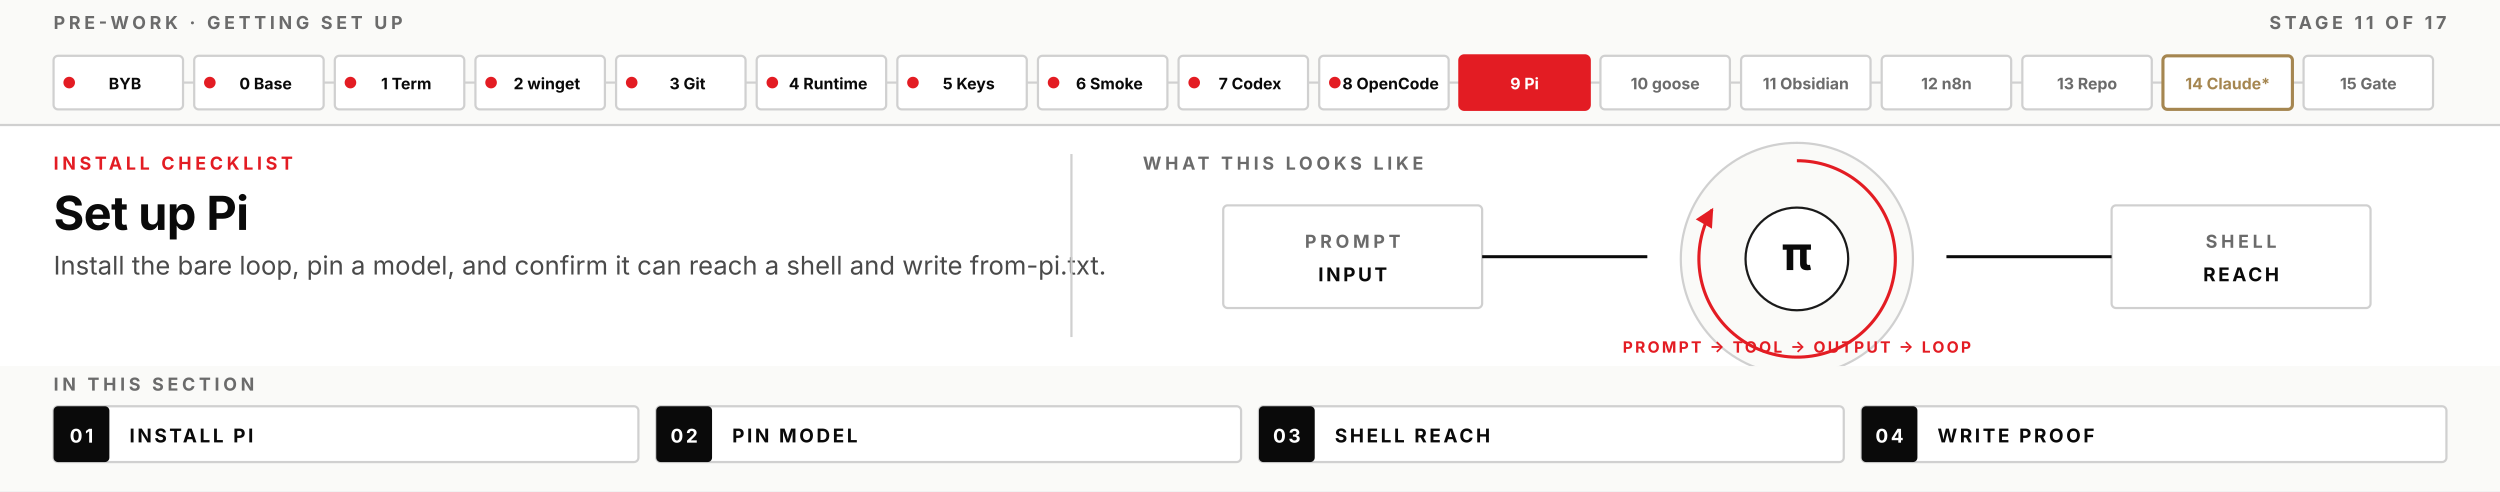
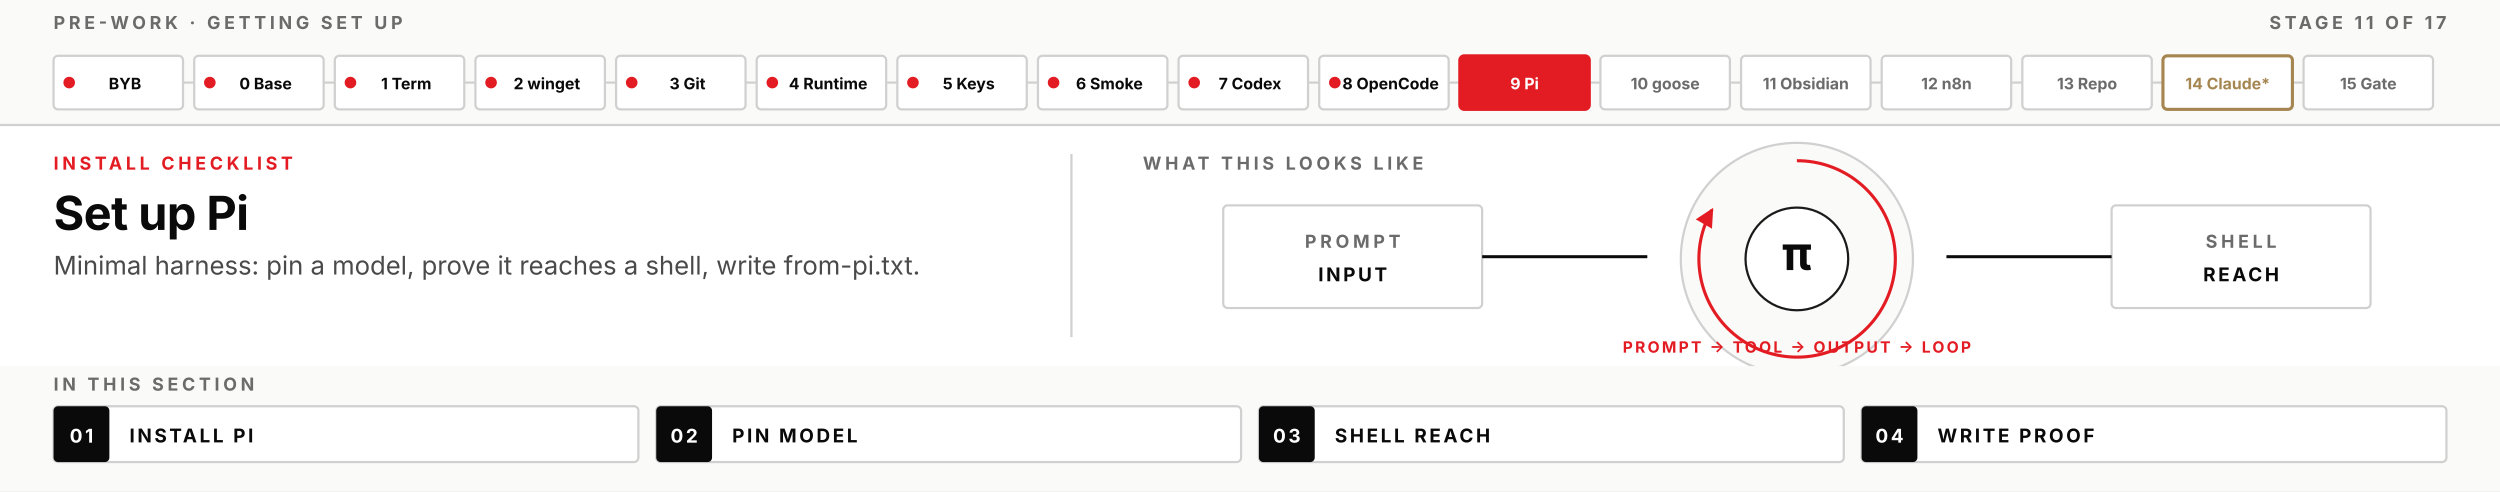
<svg xmlns="http://www.w3.org/2000/svg" viewBox="0 0 1120 220" role="img" aria-labelledby="title-install-pre-work-9-pi-the-bare-loop">
  <defs>
    <marker id="arrow" viewBox="0 0 8 8" refX="7" refY="4" markerWidth="6" markerHeight="6" orient="auto-start-reverse">
      <path d="M0 0 8 4 0 8Z" fill="#0A0A0A" />
    </marker>
    <marker id="arrow-red" viewBox="0 0 8 8" refX="7" refY="4" markerWidth="6" markerHeight="6" orient="auto-start-reverse">
      <path d="M0 0 8 4 0 8Z" fill="#E31C23" />
    </marker>
    <style>
      text { font-family: system-ui, "Inter", "Helvetica Neue", Arial, sans-serif; fill: #0A0A0A; }
      .micro { font-size: 8px; font-weight: 650; letter-spacing: 1.65px; }
      .tiny { font-size: 7px; font-weight: 650; letter-spacing: 1px; }
      .railtext { font-size: 7.1px; font-weight: 650; }
      .title { font-size: 21px; font-weight: 680; letter-spacing: -0.25px; }
      .purpose { font-size: 11.5px; font-weight: 430; fill: #4A4A4A; }
      .caption { font-size: 8.5px; font-weight: 650; letter-spacing: 1.15px; }
      .body { font-size: 9.5px; font-weight: 520; }
      .muted { fill: #6B6B6B; }
      .white { fill: #FFFFFF; }
      .red { fill: #E31C23; }
      .gold { fill: #A58650; }
      .line { fill: none; stroke: #0A0A0A; stroke-width: 1.35; vector-effect: non-scaling-stroke; }
      .hair { fill: none; stroke: #D0D0D0; stroke-width: 1; vector-effect: non-scaling-stroke; }
      .redline { fill: none; stroke: #E31C23; stroke-width: 1.4; vector-effect: non-scaling-stroke; }
      .goldline { fill: none; stroke: #A58650; stroke-width: 1.35; vector-effect: non-scaling-stroke; }
      .dash { stroke-dasharray: 5 4; }
    </style>
  </defs>
  <rect width="1120" height="220" fill="#FFFFFF" />
  <rect x="0" y="0" width="1120" height="56" fill="#FAFAF8" />
  <text x="24" y="13" class="micro muted">PRE-WORK · GETTING SET UP</text>
  <text x="1096" y="13" class="micro muted" text-anchor="end">STAGE 11 OF 17</text>
  <path d="M53 37H1061" class="hair" />
  <rect x="24" y="25" width="58" height="24" rx="2" fill="#FFFFFF" stroke="#D0D0D0" stroke-width="1" />
  <circle cx="31" cy="37" r="2.6" fill="#E31C23" />
  <text x="56" y="40" class="railtext" text-anchor="middle">BYB</text>
  <rect x="87" y="25" width="58" height="24" rx="2" fill="#FFFFFF" stroke="#D0D0D0" stroke-width="1" />
  <circle cx="94" cy="37" r="2.6" fill="#E31C23" />
  <text x="119" y="40" class="railtext" text-anchor="middle">0 Base</text>
  <rect x="150" y="25" width="58" height="24" rx="2" fill="#FFFFFF" stroke="#D0D0D0" stroke-width="1" />
  <circle cx="157" cy="37" r="2.6" fill="#E31C23" />
  <text x="182" y="40" class="railtext" text-anchor="middle">1 Term</text>
  <rect x="213" y="25" width="58" height="24" rx="2" fill="#FFFFFF" stroke="#D0D0D0" stroke-width="1" />
  <circle cx="220" cy="37" r="2.6" fill="#E31C23" />
  <text x="245" y="40" class="railtext" text-anchor="middle">2 winget</text>
  <rect x="276" y="25" width="58" height="24" rx="2" fill="#FFFFFF" stroke="#D0D0D0" stroke-width="1" />
  <circle cx="283" cy="37" r="2.6" fill="#E31C23" />
  <text x="308" y="40" class="railtext" text-anchor="middle">3 Git</text>
  <rect x="339" y="25" width="58" height="24" rx="2" fill="#FFFFFF" stroke="#D0D0D0" stroke-width="1" />
  <circle cx="346" cy="37" r="2.6" fill="#E31C23" />
  <text x="371" y="40" class="railtext" text-anchor="middle">4 Runtime</text>
  <rect x="402" y="25" width="58" height="24" rx="2" fill="#FFFFFF" stroke="#D0D0D0" stroke-width="1" />
  <circle cx="409" cy="37" r="2.6" fill="#E31C23" />
  <text x="434" y="40" class="railtext" text-anchor="middle">5 Keys</text>
  <rect x="465" y="25" width="58" height="24" rx="2" fill="#FFFFFF" stroke="#D0D0D0" stroke-width="1" />
  <circle cx="472" cy="37" r="2.6" fill="#E31C23" />
  <text x="497" y="40" class="railtext" text-anchor="middle">6 Smoke</text>
  <rect x="528" y="25" width="58" height="24" rx="2" fill="#FFFFFF" stroke="#D0D0D0" stroke-width="1" />
  <circle cx="535" cy="37" r="2.6" fill="#E31C23" />
  <text x="560" y="40" class="railtext" text-anchor="middle">7 Codex</text>
  <rect x="591" y="25" width="58" height="24" rx="2" fill="#FFFFFF" stroke="#D0D0D0" stroke-width="1" />
  <circle cx="598" cy="37" r="2.6" fill="#E31C23" />
  <text x="623" y="40" class="railtext" text-anchor="middle">8 OpenCode</text>
  <rect x="654" y="25" width="58" height="24" rx="2" fill="#E31C23" stroke="#E31C23" stroke-width="1.4" />
  <text x="683" y="40" class="railtext white" text-anchor="middle">9 Pi</text>
  <rect x="717" y="25" width="58" height="24" rx="2" fill="#FFFFFF" stroke="#D0D0D0" stroke-width="1" />
  <text x="746" y="40" class="railtext muted" text-anchor="middle">10 goose</text>
  <rect x="780" y="25" width="58" height="24" rx="2" fill="#FFFFFF" stroke="#D0D0D0" stroke-width="1" />
  <text x="809" y="40" class="railtext muted" text-anchor="middle">11 Obsidian</text>
  <rect x="843" y="25" width="58" height="24" rx="2" fill="#FFFFFF" stroke="#D0D0D0" stroke-width="1" />
  <text x="872" y="40" class="railtext muted" text-anchor="middle">12 n8n</text>
  <rect x="906" y="25" width="58" height="24" rx="2" fill="#FFFFFF" stroke="#D0D0D0" stroke-width="1" />
  <text x="935" y="40" class="railtext muted" text-anchor="middle">13 Repo</text>
  <rect x="969" y="25" width="58" height="24" rx="2" fill="#FFFFFF" stroke="#A58650" stroke-width="1.4" />
  <text x="998" y="40" class="railtext gold" text-anchor="middle">14 Claude*</text>
  <rect x="1032" y="25" width="58" height="24" rx="2" fill="#FFFFFF" stroke="#D0D0D0" stroke-width="1" />
  <text x="1061" y="40" class="railtext muted" text-anchor="middle">15 Gate</text>
  <path d="M0 56H1120" class="hair" />
  <text x="24" y="76" class="micro red">INSTALL CHECKLIST</text>
  <text x="24" y="103" class="title">Set up Pi</text>
-   <text x="24" y="123" class="purpose">Install the bare loop, pin a model, and confirm it can reach a shell and write from-pi.txt.</text>
+   <text x="24" y="123" class="purpose">Minimal harness: pin a model, prove it reaches a shell, write from-pi.txt.</text>
  <path d="M480 69V151" class="hair" />
  <text x="512" y="76" class="micro muted">WHAT THIS LOOKS LIKE</text>
  <g aria-label="Minimal agent loop">
    <circle cx="805" cy="116" r="52" fill="#FAFAF8" stroke="#D0D0D0" />
    <path d="M805 72A44 44 0 1 1 767 94" class="redline" marker-end="url(#arrow-red)" />
    <circle cx="805" cy="116" r="23" fill="#FFFFFF" stroke="#1A1A1A" />
    <text x="805" y="121" class="title" text-anchor="middle">π</text>
    <rect x="548" y="92" width="116" height="46" rx="2" fill="#FFFFFF" stroke="#D0D0D0" />
    <text x="606" y="111" class="micro muted" text-anchor="middle">PROMPT</text>
    <text x="606" y="126" class="caption" text-anchor="middle">INPUT</text>
    <rect x="946" y="92" width="116" height="46" rx="2" fill="#FFFFFF" stroke="#D0D0D0" />
    <text x="1004" y="111" class="micro muted" text-anchor="middle">SHELL</text>
    <text x="1004" y="126" class="caption" text-anchor="middle">REACH</text>
    <path d="M664 115H738M872 115H946" class="line" />
    <text x="805" y="158" class="tiny red" text-anchor="middle">PROMPT → TOOL → OUTPUT → LOOP</text>
  </g>
  <rect x="0" y="164" width="1120" height="56" fill="#FAFAF8" />
  <text x="24" y="175" class="micro muted">IN THIS SECTION</text>
  <rect x="24.00" y="182" width="262.00" height="25" rx="2" fill="#FFFFFF" stroke="#D0D0D0" />
  <rect x="24.00" y="182" width="25" height="25" rx="2" fill="#0A0A0A" />
  <text x="36.50" y="198.3" class="caption white" text-anchor="middle">01</text>
  <text x="58.00" y="198.2" class="caption">INSTALL PI</text>
  <rect x="294.00" y="182" width="262.00" height="25" rx="2" fill="#FFFFFF" stroke="#D0D0D0" />
  <rect x="294.00" y="182" width="25" height="25" rx="2" fill="#0A0A0A" />
  <text x="306.50" y="198.3" class="caption white" text-anchor="middle">02</text>
  <text x="328.00" y="198.2" class="caption">PIN MODEL</text>
  <rect x="564.00" y="182" width="262.00" height="25" rx="2" fill="#FFFFFF" stroke="#D0D0D0" />
  <rect x="564.00" y="182" width="25" height="25" rx="2" fill="#0A0A0A" />
  <text x="576.50" y="198.3" class="caption white" text-anchor="middle">03</text>
  <text x="598.00" y="198.2" class="caption">SHELL REACH</text>
  <rect x="834.00" y="182" width="262.00" height="25" rx="2" fill="#FFFFFF" stroke="#D0D0D0" />
  <rect x="834.00" y="182" width="25" height="25" rx="2" fill="#0A0A0A" />
  <text x="846.50" y="198.3" class="caption white" text-anchor="middle">04</text>
  <text x="868.00" y="198.2" class="caption">WRITE PROOF</text>
</svg>
